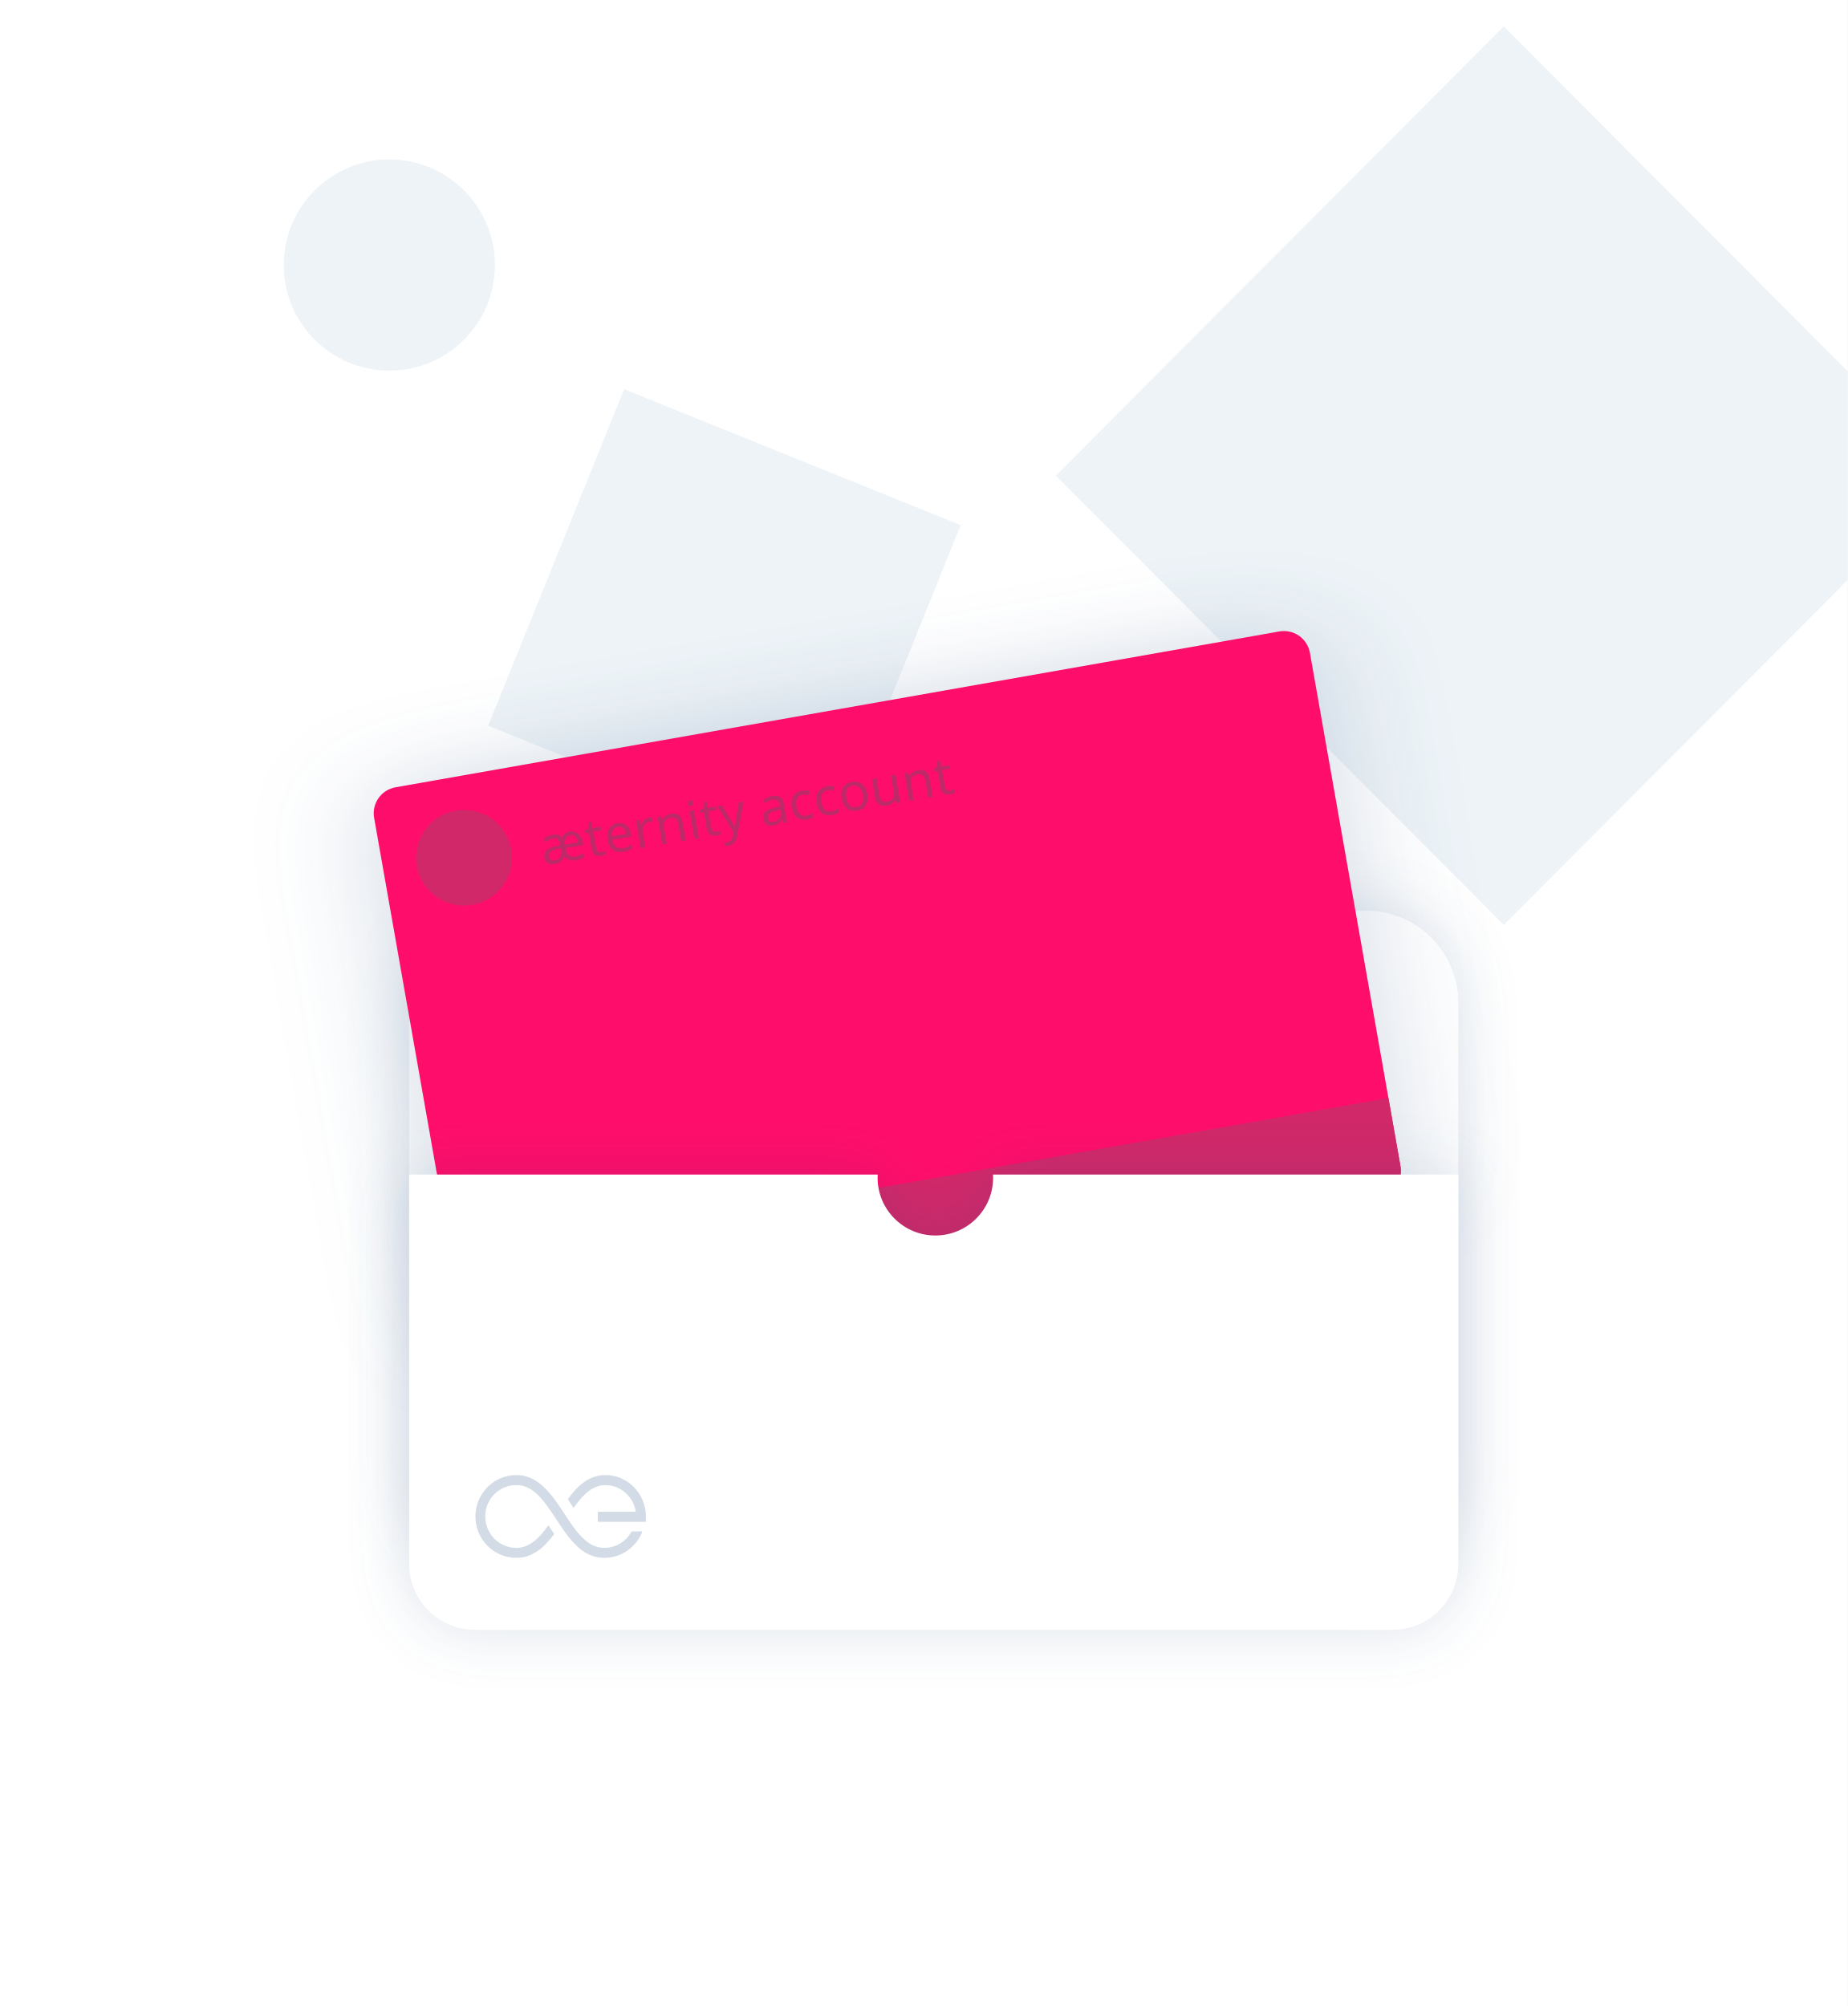
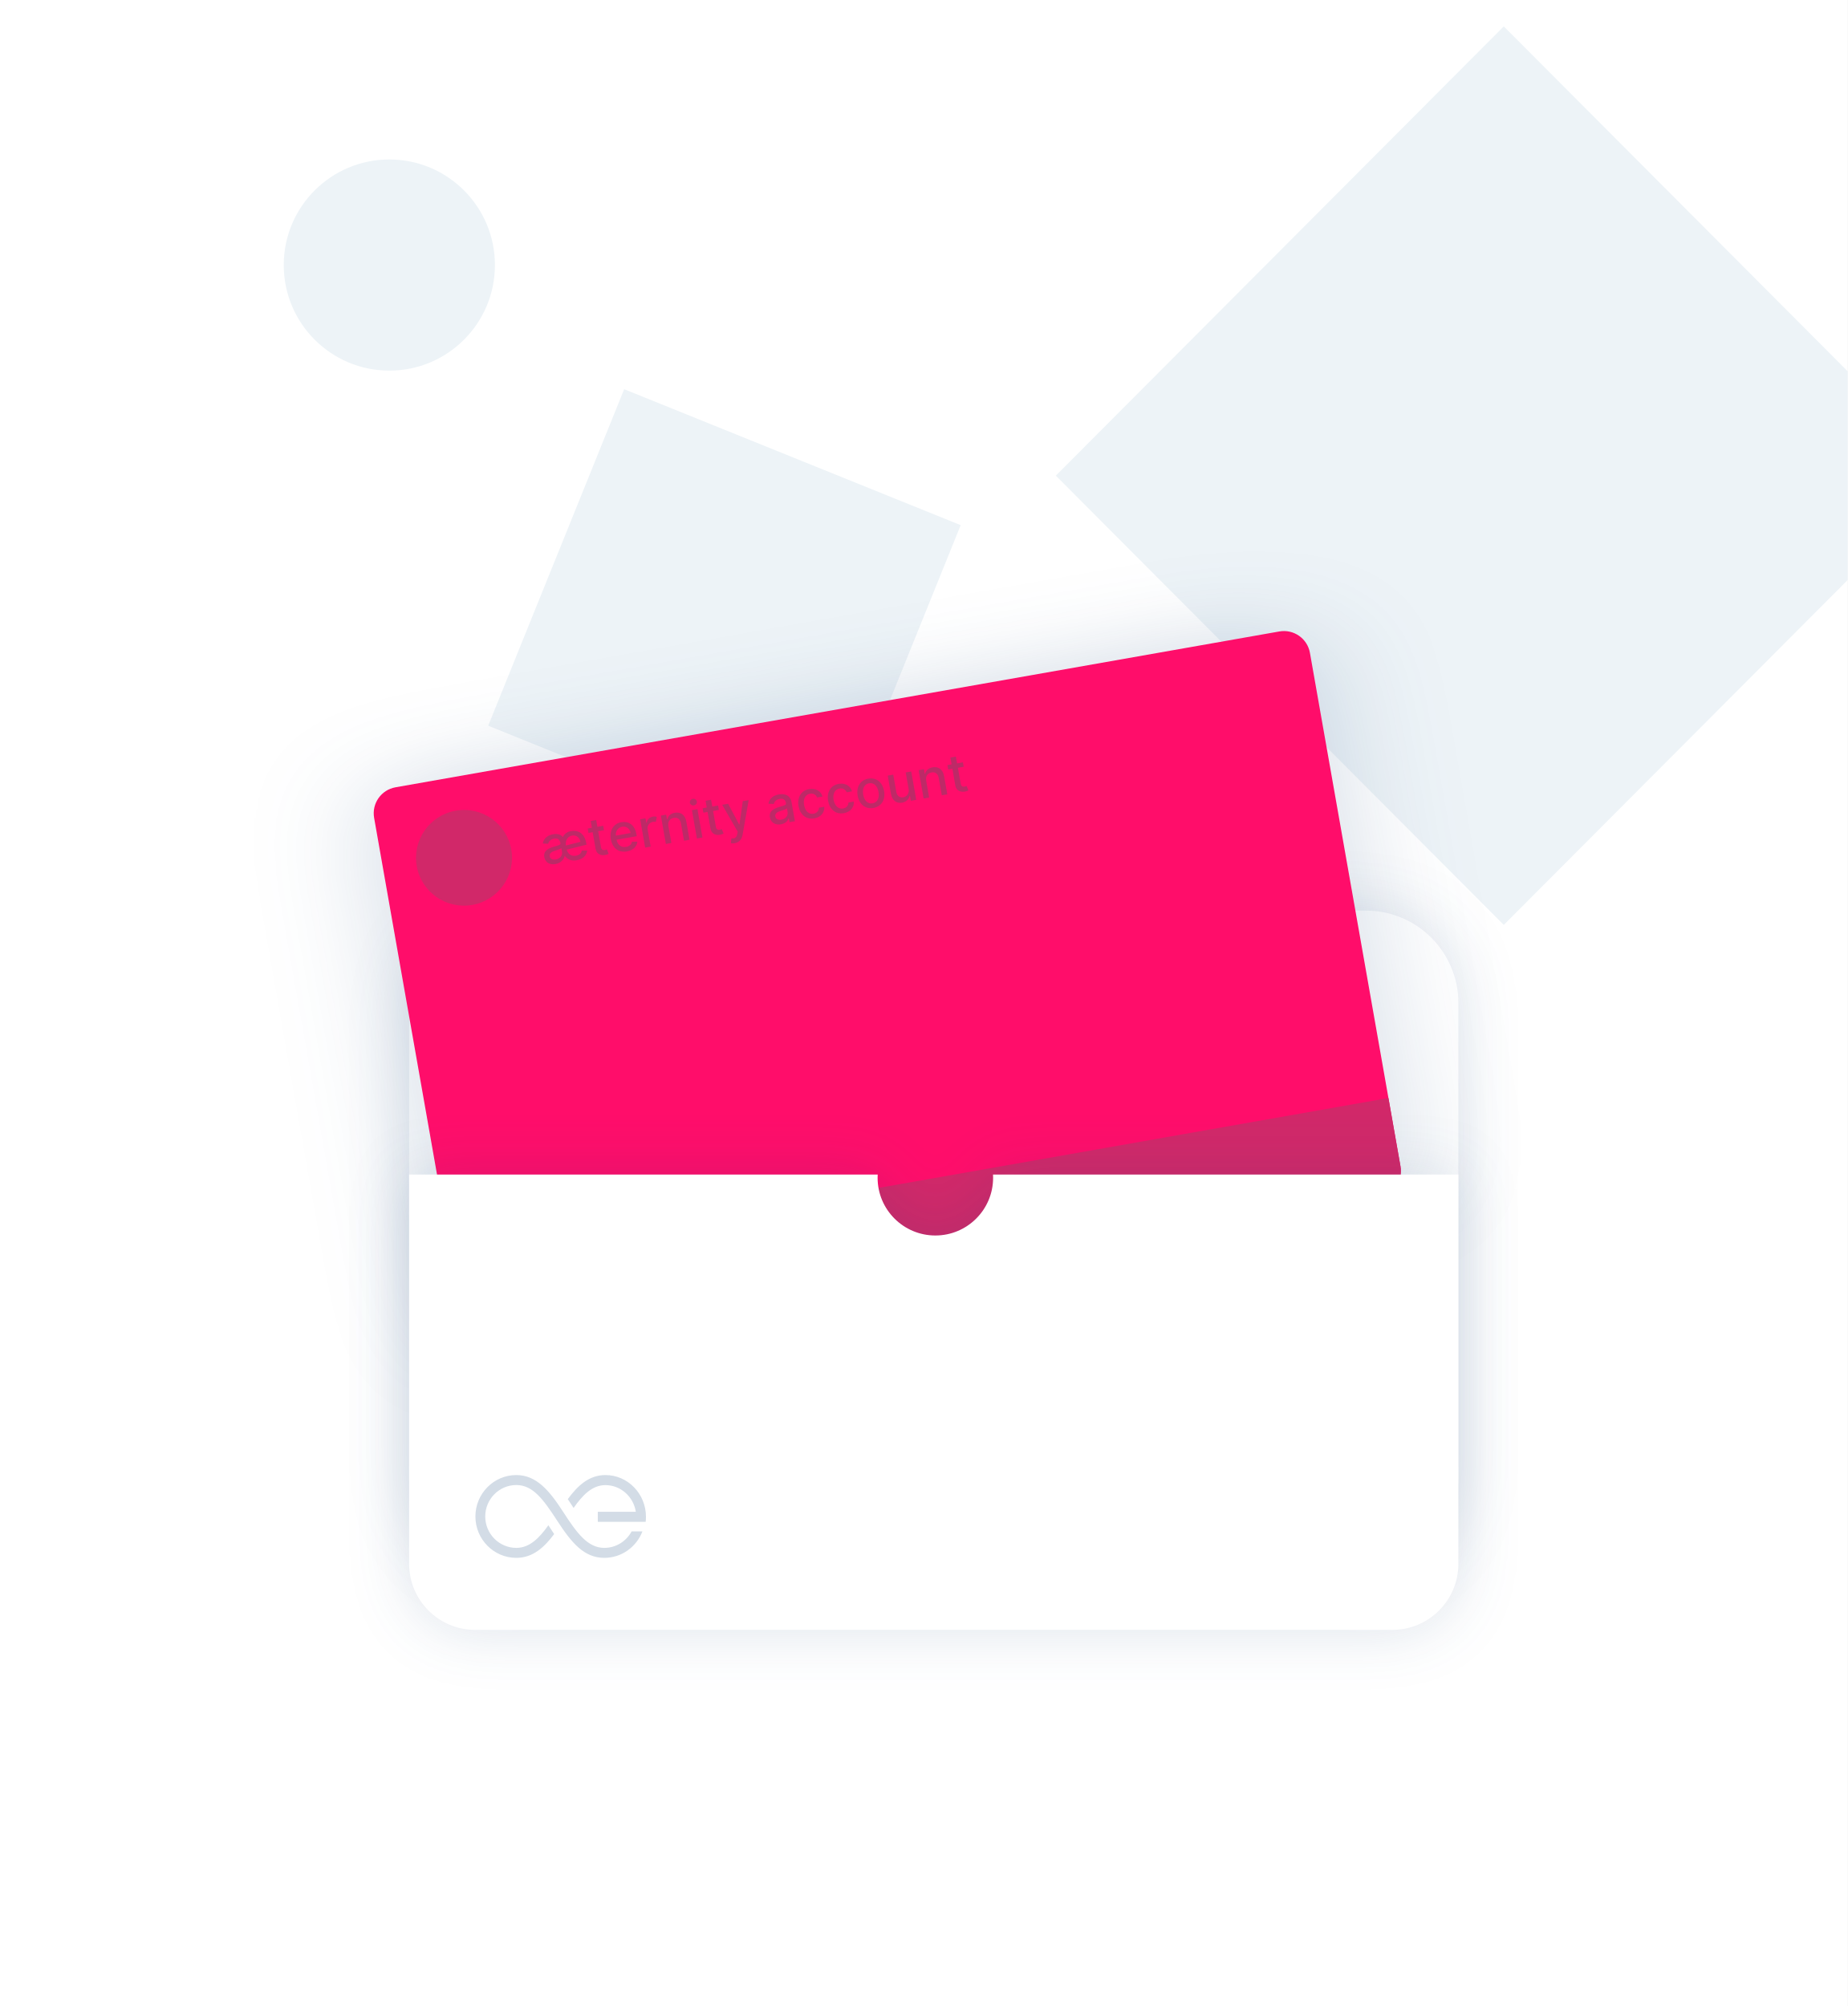
<svg xmlns="http://www.w3.org/2000/svg" xmlns:xlink="http://www.w3.org/1999/xlink" width="280px" height="304px" viewBox="0 0 280 304" version="1.1">
  <defs>
    <path d="M20,43 L151,43 C158.732,43 165,49.268 165,57 L165,129 C165,136.732 158.732,143 151,143 L20,143 C12.268,143 6,136.732 6,129 L6,57 C6,49.268 12.268,43 20,43 Z" id="path-1" />
    <filter x="-8.5%" y="-13.5%" width="117.0%" height="127.0%" filterUnits="objectBoundingBox" id="filter-2">
      <feOffset dx="0" dy="0" in="SourceAlpha" result="shadowOffsetOuter1" />
      <feGaussianBlur stdDeviation="4.5" in="shadowOffsetOuter1" result="shadowBlurOuter1" />
      <feColorMatrix values="0 0 0 0 0.106   0 0 0 0 0.267   0 0 0 0 0.475  0 0 0 0.15 0" type="matrix" in="shadowBlurOuter1" />
    </filter>
    <path d="M4,0 L140,0 C142.209,-4.05812251e-16 144,1.791 144,4 L144,83 C144,85.209 142.209,87 140,87 L4,87 C1.791,87 2.705415e-16,85.209 0,83 L0,4 C-2.705415e-16,1.791 1.791,4.05812251e-16 4,0 Z" id="path-3" />
    <filter x="-16.7%" y="-27.6%" width="133.3%" height="155.2%" filterUnits="objectBoundingBox" id="filter-4">
      <feOffset dx="0" dy="0" in="SourceAlpha" result="shadowOffsetOuter1" />
      <feGaussianBlur stdDeviation="8" in="shadowOffsetOuter1" result="shadowBlurOuter1" />
      <feColorMatrix values="0 0 0 0 0.106   0 0 0 0 0.267   0 0 0 0 0.475  0 0 0 0.2 0" type="matrix" in="shadowBlurOuter1" />
    </filter>
    <path d="M77.004,83 C76.995,83.161 76.991,83.323 76.991,83.486 C76.991,88.316 80.909,92.232 85.743,92.232 C90.577,92.232 94.495,88.316 94.495,83.486 C94.495,83.323 94.491,83.161 94.482,83 L165,83 L165,142 C165,147.523 160.523,152 155,152 L16,152 C10.477,152 6,147.523 6,142 L6,83 L77.004,83 Z" id="path-5" />
    <filter x="-8.5%" y="-19.6%" width="117.0%" height="139.1%" filterUnits="objectBoundingBox" id="filter-6">
      <feOffset dx="0" dy="0" in="SourceAlpha" result="shadowOffsetOuter1" />
      <feGaussianBlur stdDeviation="4.5" in="shadowOffsetOuter1" result="shadowBlurOuter1" />
      <feColorMatrix values="0 0 0 0 0.106   0 0 0 0 0.267   0 0 0 0 0.475  0 0 0 0.15 0" type="matrix" in="shadowBlurOuter1" />
    </filter>
  </defs>
  <g id="Artboard-Copy-3" stroke="none" stroke-width="1" fill="none" fill-rule="evenodd">
    <rect fill="#FFFFFF" x="0" y="0" width="280" height="304" />
-     <g id="Group-22" transform="translate(43, 4)" fill="#EDF3F7">
-       <circle id="Oval" cx="16" cy="36.167" r="16" />
-       <path d="M237,52.272 L237,83.894 L184.882,136.167 L117,68.083 L184.882,-9.61364321e-12 L237,52.272 Z" id="Rectangle-4" />
-       <rect id="Rectangle-Copy" transform="translate(66.78133, 90.78133) rotate(22) translate(-66.78133, -90.78133) " x="39.281" y="63.281" width="55" height="55" />
-     </g>
-     <g id="Group-11" transform="translate(56, 95)">
-       <g id="Group-3">
-         <g id="Rectangle-10">
-           <use fill="black" fill-opacity="1" filter="url(#filter-2)" xlink:href="#path-1" />
-           <use fill="#FFFFFF" fill-rule="evenodd" xlink:href="#path-1" />
+     <g id="Group" transform="translate(43, 4)">
+       <g id="Group-22" fill="#EDF3F7">
+         <circle id="Oval" cx="16" cy="36.167" r="16" />
+         <path d="M237,52.272 L237,83.894 L184.882,136.167 L117,68.083 L184.882,-9.61364321e-12 L237,52.272 Z" id="Rectangle-4" />
+         <rect id="Rectangle-Copy" transform="translate(66.78133, 90.78133) rotate(22) translate(-66.78133, -90.78133) " x="39.281" y="63.281" width="55" height="55" />
+       </g>
+       <g id="Group-11" transform="translate(13, 91)">
+         <g id="Group-3">
+           <g id="Rectangle-10">
+             <use fill="black" fill-opacity="1" filter="url(#filter-2)" xlink:href="#path-1" />
+             <use fill="#FFFFFF" fill-rule="evenodd" xlink:href="#path-1" />
+           </g>
+           <g id="Group-16" transform="translate(78.45985, 55.34181) rotate(-10) translate(-78.45985, -55.34181) translate(6.459854, 11.84181)">
+             <g id="Rectangle-3-Copy-16">
+               <use fill="black" fill-opacity="1" filter="url(#filter-4)" xlink:href="#path-3" />
+               <use fill="#FF0D6A" fill-rule="evenodd" xlink:href="#path-3" />
+             </g>
+             <path d="M0,72.5 L144,72.5 L144,83 C144,85.209 142.209,87 140,87 L4,87 C1.791,87 1.25159629e-15,85.209 0,83 L0,72.5 Z" id="Rectangle-3-Copy-25" fill="#D12869" />
+             <ellipse id="Oval-9" fill="#D12869" cx="12.364" cy="12.325" rx="7.273" ry="7.25" />
+             <path d="M29.119,15.659 C28.307,15.659 27.759,15.309 27.457,14.702 L27.426,14.702 C27.338,15.051 26.773,15.667 25.841,15.667 C25.011,15.667 24.366,15.193 24.366,14.338 C24.366,13.358 25.207,13.13 26.04,13.034 C26.707,12.96 27.142,12.952 27.142,12.682 C27.142,12.113 26.869,11.838 26.324,11.838 C25.744,11.838 25.423,12.136 25.298,12.446 L24.5,12.264 C24.784,11.469 25.509,11.15 26.307,11.15 C27.017,11.15 27.469,11.446 27.648,11.838 C27.969,11.392 28.443,11.15 29.06,11.15 C30.051,11.15 30.994,11.767 30.994,13.344 L30.994,13.594 L27.898,13.804 C27.994,14.548 28.443,14.957 29.128,14.957 C29.619,14.957 29.98,14.747 30.134,14.335 L30.937,14.48 C30.744,15.19 30.071,15.659 29.119,15.659 Z M27.892,13.167 L30.159,13.008 C30.156,12.341 29.727,11.852 29.068,11.852 C28.415,11.852 27.937,12.338 27.892,13.167 Z M26.026,14.986 C26.733,14.986 27.145,14.514 27.145,13.997 L27.145,13.434 C27.023,13.557 26.369,13.63 26.094,13.667 C25.602,13.733 25.199,13.895 25.199,14.349 C25.199,14.77 25.545,14.986 26.026,14.986 Z M33.98,11.207 L33.98,11.889 L33.085,11.889 L33.085,14.287 C33.082,14.778 33.332,14.869 33.608,14.869 C33.744,14.869 33.849,14.844 33.906,14.832 L34.06,15.534 C33.96,15.571 33.778,15.622 33.509,15.625 C32.838,15.636 32.233,15.253 32.236,14.463 L32.236,11.889 L31.597,11.889 L31.597,11.207 L32.236,11.207 L32.236,10.162 L33.085,10.162 L33.085,11.207 L33.98,11.207 Z M36.841,15.659 C35.551,15.659 34.764,14.773 34.764,13.417 C34.764,12.077 35.562,11.15 36.778,11.15 C37.77,11.15 38.713,11.767 38.713,13.344 L38.713,13.645 L35.608,13.645 C35.631,14.486 36.122,14.957 36.847,14.957 C37.332,14.957 37.699,14.747 37.855,14.335 L38.659,14.48 C38.466,15.19 37.793,15.659 36.841,15.659 Z M35.611,13.008 L37.878,13.008 C37.878,12.341 37.446,11.852 36.787,11.852 C36.094,11.852 35.648,12.389 35.611,13.008 Z M39.665,15.571 L39.665,11.207 L40.486,11.207 L40.486,11.9 L40.531,11.9 C40.69,11.432 41.122,11.142 41.639,11.142 C41.878,11.142 42.065,11.204 42.21,11.301 L41.937,12.011 C41.835,11.96 41.707,11.926 41.543,11.926 C40.955,11.926 40.514,12.338 40.514,12.906 L40.514,15.571 L39.665,15.571 Z M43.702,12.98 L43.702,15.571 L42.852,15.571 L42.852,11.207 L43.668,11.207 L43.668,11.917 L43.722,11.917 C43.923,11.454 44.352,11.15 45.009,11.15 C45.901,11.15 46.494,11.716 46.494,12.795 L46.494,15.571 L45.645,15.571 L45.645,12.898 C45.645,12.264 45.295,11.886 44.719,11.886 C44.128,11.886 43.702,12.284 43.702,12.98 Z M47.631,15.571 L47.631,11.207 L48.48,11.207 L48.48,15.571 L47.631,15.571 Z M48.06,10.557 C47.767,10.557 47.523,10.332 47.523,10.051 C47.523,9.77 47.767,9.542 48.06,9.542 C48.349,9.542 48.597,9.77 48.597,10.051 C48.597,10.332 48.349,10.557 48.06,10.557 Z M51.659,11.207 L51.659,11.889 L50.764,11.889 L50.764,14.287 C50.761,14.778 51.011,14.869 51.287,14.869 C51.423,14.869 51.528,14.844 51.585,14.832 L51.739,15.534 C51.639,15.571 51.457,15.622 51.187,15.625 C50.517,15.636 49.912,15.253 49.915,14.463 L49.915,11.889 L49.276,11.889 L49.276,11.207 L49.915,11.207 L49.915,10.162 L50.764,10.162 L50.764,11.207 L51.659,11.207 Z M53.139,17.267 C52.875,17.267 52.662,17.21 52.571,17.167 L52.776,16.463 C53.244,16.588 53.537,16.534 53.761,15.971 L53.898,15.636 L52.29,11.207 L53.199,11.207 L54.304,14.594 L54.349,14.594 L55.455,11.207 L56.366,11.207 L54.548,16.207 C54.301,16.886 53.844,17.267 53.139,17.267 Z M60.554,15.667 C59.724,15.667 59.08,15.196 59.08,14.338 C59.08,13.346 59.926,13.13 60.753,13.034 C60.827,13.025 60.898,13.017 60.966,13.011 C61.597,12.94 61.858,12.912 61.855,12.628 C61.855,12.128 61.58,11.838 61.026,11.838 C60.455,11.838 60.136,12.136 60.011,12.446 L59.213,12.264 C59.497,11.469 60.222,11.15 61.02,11.15 C61.705,11.15 62.707,11.403 62.707,12.673 L62.707,15.571 L61.878,15.571 L61.878,14.974 L61.844,14.974 C61.682,15.301 61.276,15.667 60.554,15.667 Z M60.739,14.986 C61.446,14.986 61.858,14.514 61.858,13.997 L61.858,13.434 C61.736,13.557 61.082,13.63 60.807,13.667 C60.315,13.733 59.912,13.895 59.912,14.349 C59.912,14.77 60.259,14.986 60.739,14.986 Z M65.682,15.659 C64.415,15.659 63.648,14.724 63.648,13.409 C63.648,12.077 64.443,11.15 65.67,11.15 C66.665,11.15 67.381,11.736 67.474,12.616 L66.648,12.616 C66.557,12.207 66.227,11.866 65.685,11.866 C64.974,11.866 64.503,12.454 64.503,13.389 C64.503,14.341 64.966,14.94 65.685,14.94 C66.173,14.94 66.54,14.662 66.648,14.19 L67.474,14.19 C67.381,15.04 66.713,15.659 65.682,15.659 Z M70.23,15.659 C68.963,15.659 68.196,14.724 68.196,13.409 C68.196,12.077 68.991,11.15 70.219,11.15 C71.213,11.15 71.929,11.736 72.023,12.616 L71.196,12.616 C71.105,12.207 70.776,11.866 70.233,11.866 C69.523,11.866 69.051,12.454 69.051,13.389 C69.051,14.341 69.514,14.94 70.233,14.94 C70.722,14.94 71.088,14.662 71.196,14.19 L72.023,14.19 C71.929,15.04 71.261,15.659 70.23,15.659 Z M74.778,15.659 C73.548,15.659 72.744,14.758 72.744,13.409 C72.744,12.051 73.548,11.15 74.778,11.15 C76.006,11.15 76.812,12.051 76.812,13.409 C76.812,14.758 76.006,15.659 74.778,15.659 Z M74.778,14.946 C75.577,14.946 75.955,14.244 75.955,13.406 C75.955,12.571 75.577,11.861 74.778,11.861 C73.977,11.861 73.599,12.571 73.599,13.406 C73.599,14.244 73.977,14.946 74.778,14.946 Z M80.526,13.761 L80.526,11.207 L81.378,11.207 L81.378,15.571 L80.543,15.571 L80.543,14.815 L80.497,14.815 C80.295,15.281 79.849,15.628 79.193,15.628 C78.355,15.628 77.761,15.065 77.761,13.983 L77.761,11.207 L78.611,11.207 L78.611,13.88 C78.611,14.474 78.974,14.855 79.5,14.855 C79.977,14.855 80.528,14.503 80.526,13.761 Z M83.366,12.98 L83.366,15.571 L82.517,15.571 L82.517,11.207 L83.332,11.207 L83.332,11.917 L83.386,11.917 C83.588,11.454 84.017,11.15 84.673,11.15 C85.565,11.15 86.159,11.716 86.159,12.795 L86.159,15.571 L85.31,15.571 L85.31,12.898 C85.31,12.264 84.96,11.886 84.384,11.886 C83.793,11.886 83.366,12.284 83.366,12.98 Z M89.332,11.207 L89.332,11.889 L88.437,11.889 L88.437,14.287 C88.435,14.778 88.685,14.869 88.96,14.869 C89.097,14.869 89.202,14.844 89.259,14.832 L89.412,15.534 C89.312,15.571 89.131,15.622 88.861,15.625 C88.19,15.636 87.585,15.253 87.588,14.463 L87.588,11.889 L86.949,11.889 L86.949,11.207 L87.588,11.207 L87.588,10.162 L88.437,10.162 L88.437,11.207 L89.332,11.207 Z" id="æternity-account" fill="#BD2A67" />
+           </g>
+           <g id="Rectangle-10">
+             <use fill="black" fill-opacity="1" filter="url(#filter-6)" xlink:href="#path-5" />
+             <use fill="#FFFFFF" fill-rule="evenodd" xlink:href="#path-5" />
+           </g>
        </g>
-         <g id="Group-16" transform="translate(78.45985, 55.34181) rotate(-10) translate(-78.45985, -55.34181) translate(6.459854, 11.84181)">
-           <g id="Rectangle-3-Copy-16">
-             <use fill="black" fill-opacity="1" filter="url(#filter-4)" xlink:href="#path-3" />
-             <use fill="#FF0D6A" fill-rule="evenodd" xlink:href="#path-3" />
+         <g id="Group-4" transform="translate(16, 128)" fill="#D3DCE6">
+           <g id="Group-10" transform="translate(0.043077, 0.537525)">
+             <path d="M19.702,0 C17.199,0 15.483,1.63 14,3.648 L14.879,4.986 C16.237,3.05 17.681,1.526 19.702,1.526 C22.023,1.526 23.953,3.28 24.31,5.567 L18.547,5.567 L18.547,7.093 L25.801,7.093 C25.831,6.843 25.846,6.588 25.846,6.33 C25.846,2.84 23.09,0 19.702,0" id="SHAPE" />
+             <path d="M13.309,5.597 C11.221,2.363 9.251,0 6.195,0 C2.779,0 0,2.815 0,6.275 C0,9.734 2.779,12.549 6.195,12.549 C8.715,12.549 10.443,10.94 11.936,8.943 L11.057,7.609 C9.688,9.527 8.232,11.036 6.195,11.036 C3.6,11.036 1.489,8.9 1.489,6.275 C1.489,3.649 3.6,1.513 6.195,1.513 C8.687,1.513 10.243,3.605 12.414,6.947 C14.585,10.288 16.476,12.549 19.532,12.549 C22.158,12.549 24.408,10.886 25.308,8.544 L23.668,8.544 C22.87,10.027 21.315,11.036 19.532,11.036 C17.04,11.036 15.396,8.832 13.309,5.597 Z" id="SHAPE" />
          </g>
-           <path d="M0,72.5 L144,72.5 L144,83 C144,85.209 142.209,87 140,87 L4,87 C1.791,87 1.25159629e-15,85.209 0,83 L0,72.5 Z" id="Rectangle-3-Copy-25" fill="#D12869" />
-           <ellipse id="Oval-9" fill="#D12869" cx="12.364" cy="12.325" rx="7.273" ry="7.25" />
-           <text id="æternity-account" font-family="InterUI-Medium, Inter UI" font-size="8" font-weight="400" fill="#BD2A67">
-             <tspan x="24" y="15.571">æternity account</tspan>
-           </text>
-         </g>
-         <g id="Rectangle-10">
-           <use fill="black" fill-opacity="1" filter="url(#filter-6)" xlink:href="#path-5" />
-           <use fill="#FFFFFF" fill-rule="evenodd" xlink:href="#path-5" />
-         </g>
-       </g>
-       <g id="Group-4" transform="translate(16, 128)" fill="#D3DCE6">
-         <g id="Group-10" transform="translate(0.043077, 0.537525)">
-           <path d="M19.702,0 C17.199,0 15.483,1.63 14,3.648 L14.879,4.986 C16.237,3.05 17.681,1.526 19.702,1.526 C22.023,1.526 23.953,3.28 24.31,5.567 L18.547,5.567 L18.547,7.093 L25.801,7.093 C25.831,6.843 25.846,6.588 25.846,6.33 C25.846,2.84 23.09,0 19.702,0" id="SHAPE" />
-           <path d="M13.309,5.597 C11.221,2.363 9.251,0 6.195,0 C2.779,0 0,2.815 0,6.275 C0,9.734 2.779,12.549 6.195,12.549 C8.715,12.549 10.443,10.94 11.936,8.943 L11.057,7.609 C9.688,9.527 8.232,11.036 6.195,11.036 C3.6,11.036 1.489,8.9 1.489,6.275 C1.489,3.649 3.6,1.513 6.195,1.513 C8.687,1.513 10.243,3.605 12.414,6.947 C14.585,10.288 16.476,12.549 19.532,12.549 C22.158,12.549 24.408,10.886 25.308,8.544 L23.668,8.544 C22.87,10.027 21.315,11.036 19.532,11.036 C17.04,11.036 15.396,8.832 13.309,5.597 Z" id="SHAPE" />
        </g>
      </g>
    </g>
  </g>
</svg>
